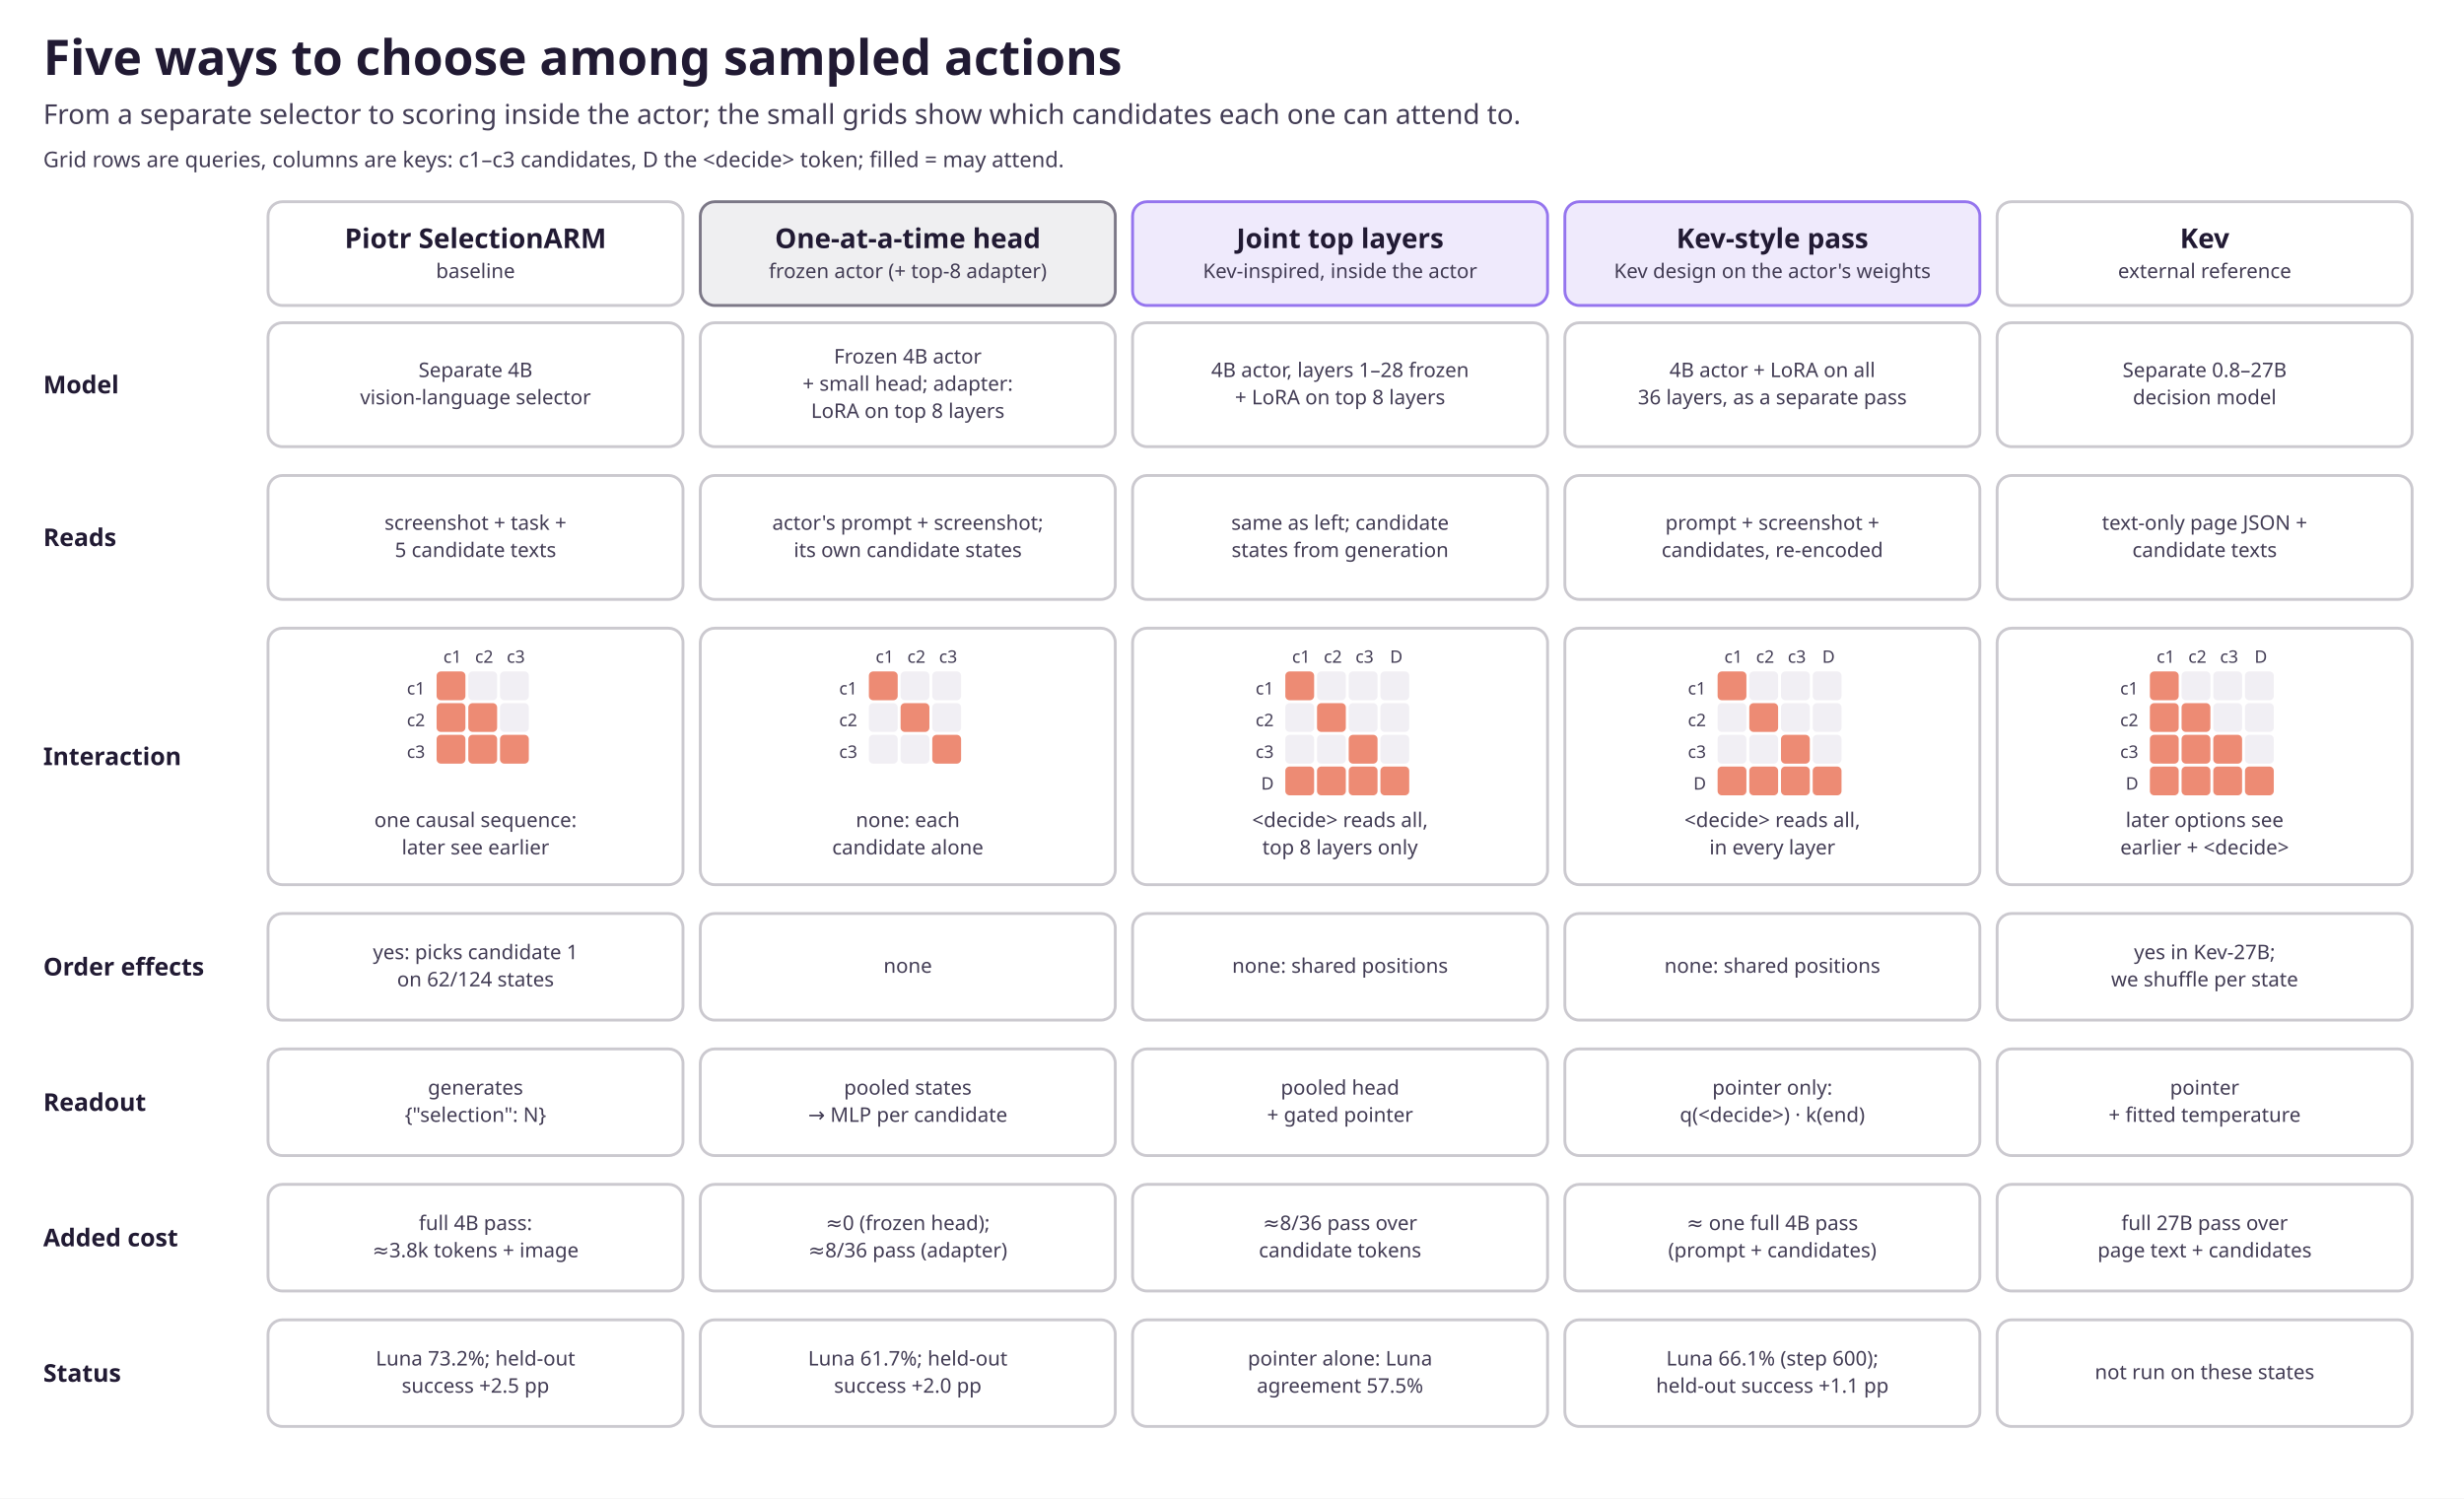
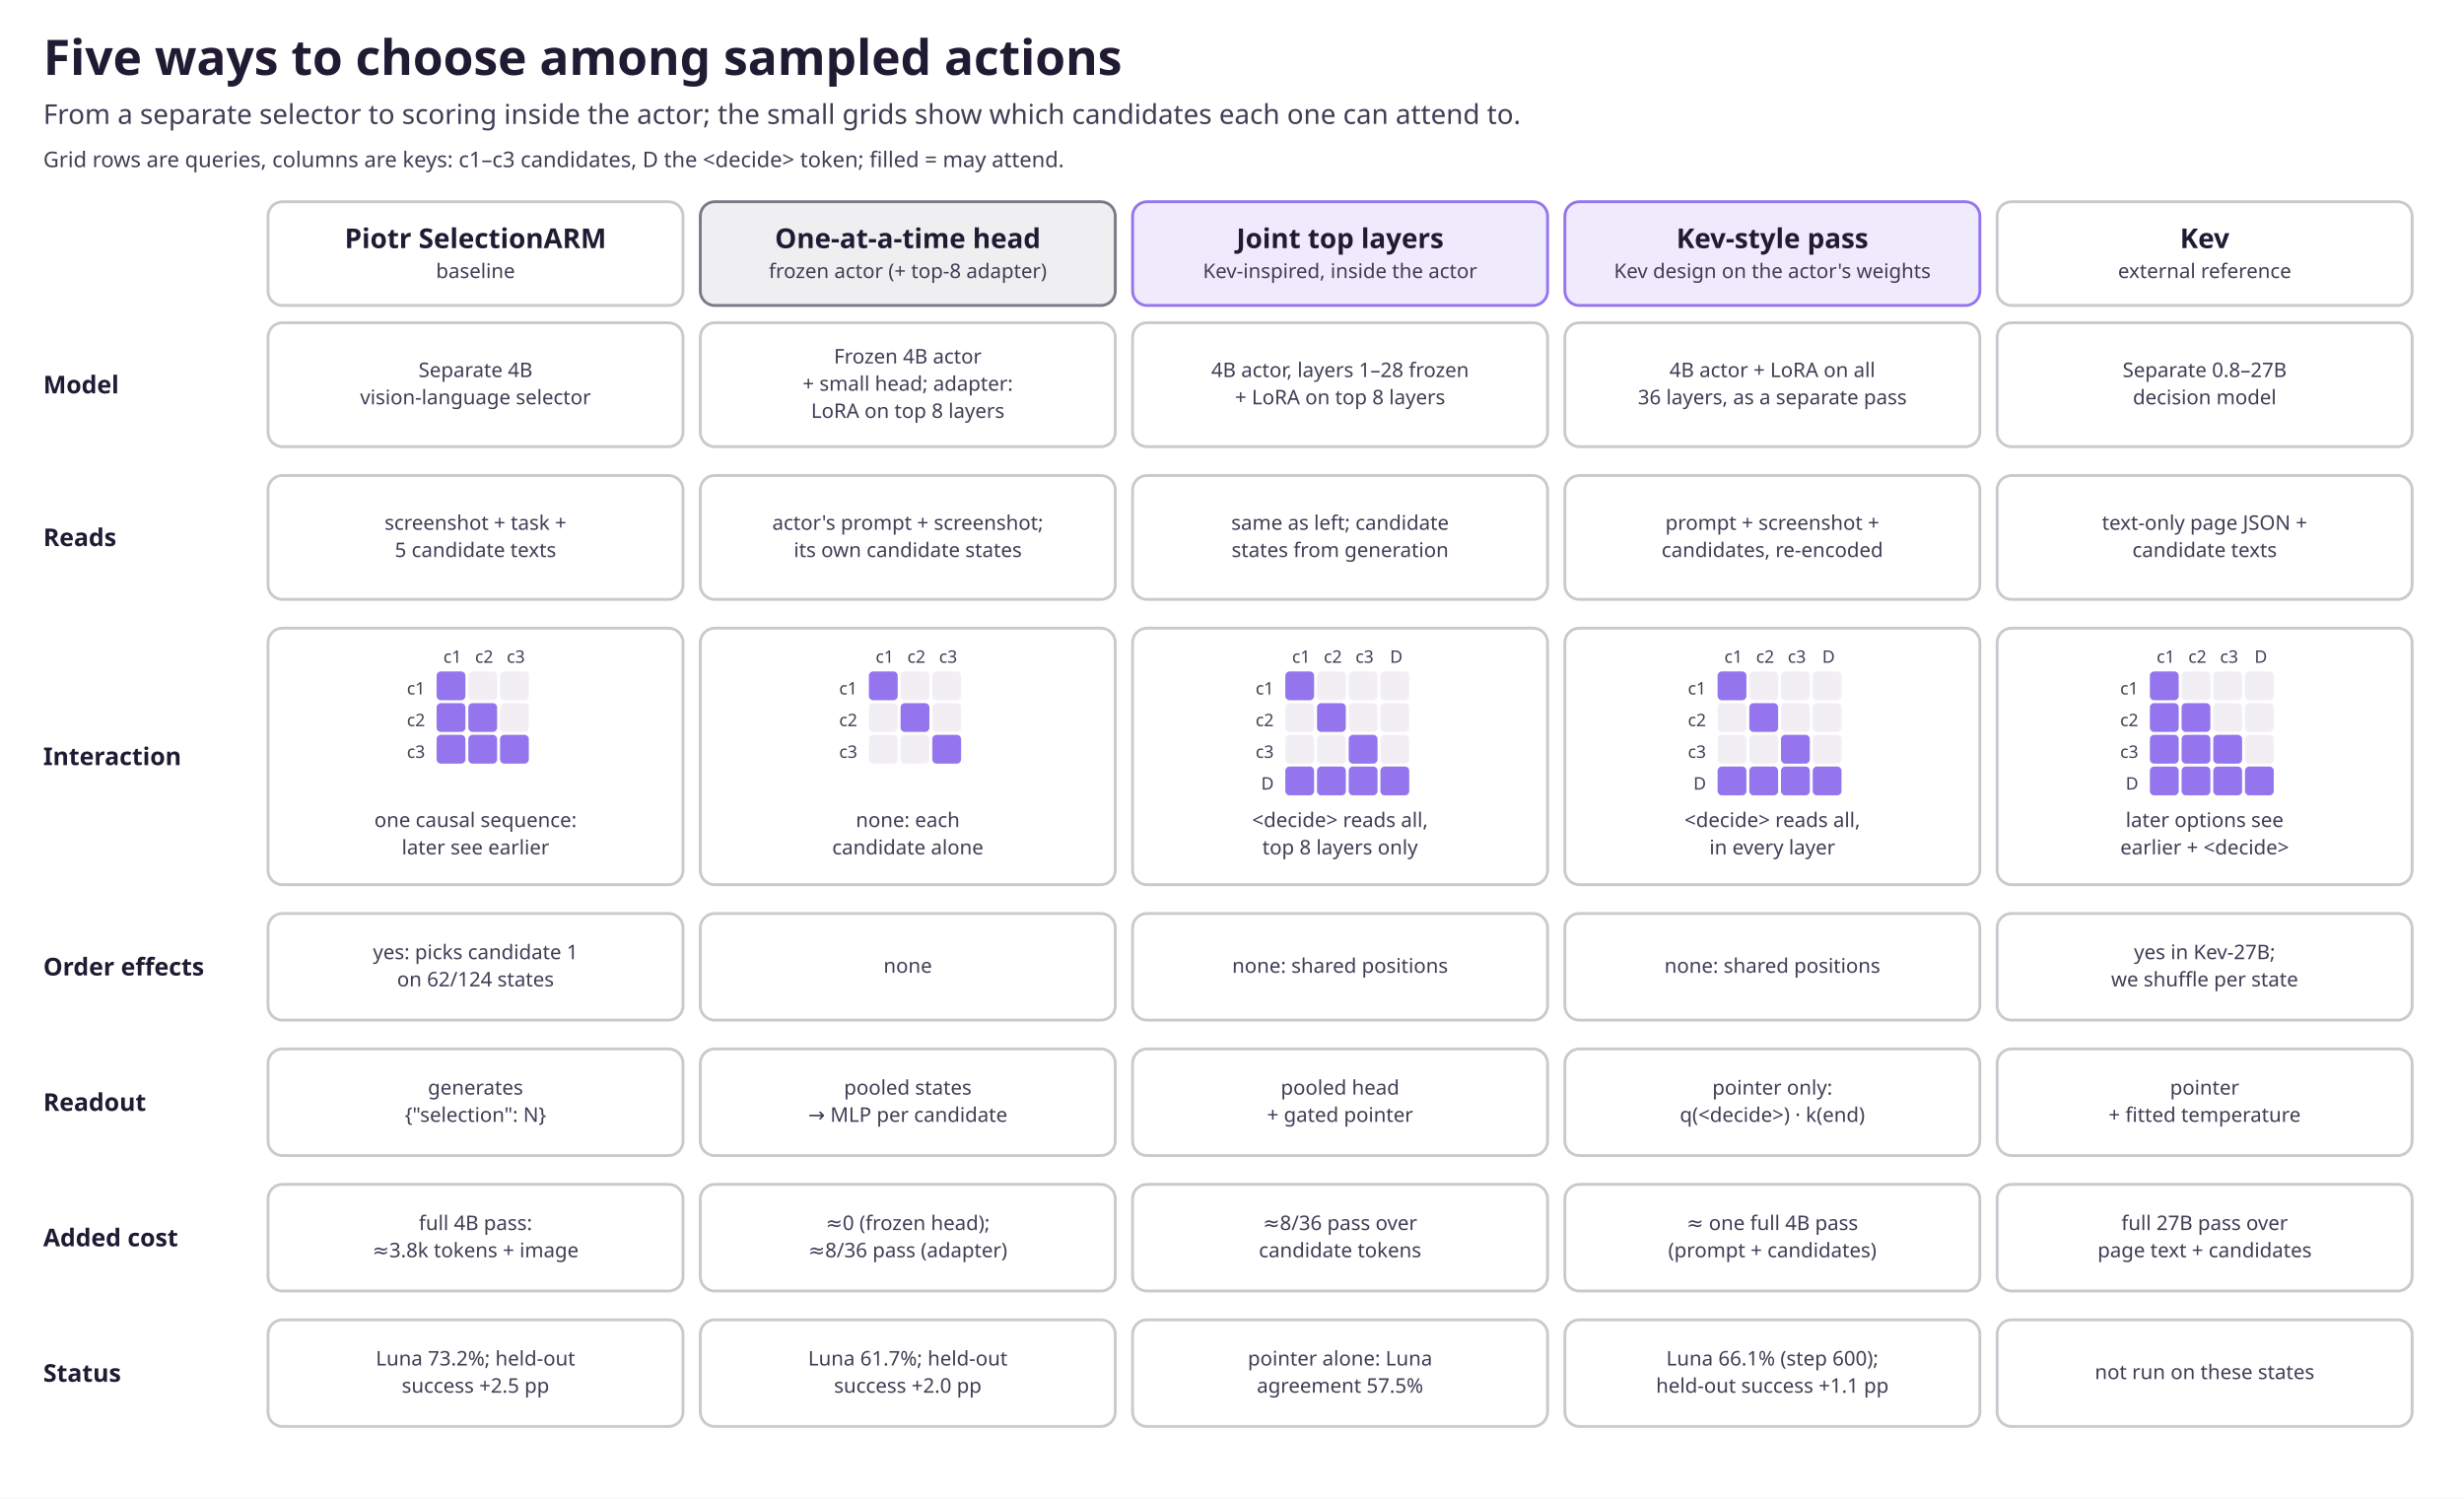
<svg xmlns="http://www.w3.org/2000/svg" width="1710" height="1040" viewBox="0 0 1710 1040" role="img" aria-labelledby="title desc">
  <style>text{font-family:Albert Sans,sans-serif}</style>
  <defs>
    <marker id="arrow" markerWidth="8" markerHeight="8" refX="6" refY="4" orient="auto">
      <path d="M0,0 L8,4 L0,8" fill="#7C7887" />
    </marker>
  </defs>
  <rect x="0" y="0" width="1710" height="1040" fill="#fff" />
  <text x="30" y="52" font-size="34" fill="#211A33" font-weight="700" text-anchor="start">Five ways to choose among sampled actions</text>
  <text x="30" y="86" font-size="19" fill="#423C54" font-weight="400" text-anchor="start">From a separate selector to scoring inside the actor; the small grids show which candidates each one can attend to.</text>
  <text x="30" y="116" font-size="15" fill="#423C54" font-weight="400" text-anchor="start">Grid rows are queries, columns are keys: c1–c3 candidates, D the &lt;decide&gt; token; filled = may attend.</text>
  <rect x="186" y="140" width="288" height="72" rx="10" fill="white" stroke="#CBC9CF" stroke-width="2" />
  <text x="330.0" y="172.193" font-size="19" fill="#211A33" font-weight="700" text-anchor="middle" data-box="186,140,288,72">Piotr SelectionARM</text>
  <text x="330.0" y="192.983" font-size="14" fill="#423C54" font-weight="400" text-anchor="middle" data-box="186,140,288,72">baseline</text>
  <rect x="486" y="140" width="288" height="72" rx="10" fill="#EFEFF1" stroke="#7C7887" stroke-width="2" />
  <text x="630.0" y="172.193" font-size="19" fill="#211A33" font-weight="700" text-anchor="middle" data-box="486,140,288,72">One-at-a-time head</text>
  <text x="630.0" y="192.983" font-size="14" fill="#423C54" font-weight="400" text-anchor="middle" data-box="486,140,288,72">frozen actor (+ top-8 adapter)</text>
  <rect x="786" y="140" width="288" height="72" rx="10" fill="#EFEAFC" stroke="#9575EE" stroke-width="2" />
  <text x="930.0" y="172.193" font-size="19" fill="#211A33" font-weight="700" text-anchor="middle" data-box="786,140,288,72">Joint top layers</text>
  <text x="930.0" y="192.983" font-size="14" fill="#423C54" font-weight="400" text-anchor="middle" data-box="786,140,288,72">Kev-inspired, inside the actor</text>
  <rect x="1086" y="140" width="288" height="72" rx="10" fill="#EFEAFC" stroke="#9575EE" stroke-width="2" />
  <text x="1230.0" y="172.193" font-size="19" fill="#211A33" font-weight="700" text-anchor="middle" data-box="1086,140,288,72">Kev-style pass</text>
  <text x="1230.0" y="192.983" font-size="14" fill="#423C54" font-weight="400" text-anchor="middle" data-box="1086,140,288,72">Kev design on the actor's weights</text>
  <rect x="1386" y="140" width="288" height="72" rx="10" fill="white" stroke="#CBC9CF" stroke-width="2" />
  <text x="1530.0" y="172.193" font-size="19" fill="#211A33" font-weight="700" text-anchor="middle" data-box="1386,140,288,72">Kev</text>
  <text x="1530.0" y="192.983" font-size="14" fill="#423C54" font-weight="400" text-anchor="middle" data-box="1386,140,288,72">external reference</text>
  <text x="30" y="273.0" font-size="17" fill="#211A33" font-weight="700" text-anchor="start">Model</text>
  <rect x="186" y="224" width="288" height="86" rx="10" fill="white" stroke="#CBC9CF" stroke-width="2" />
  <text x="330.0" y="261.708" font-size="14" fill="#423C54" font-weight="400" text-anchor="middle" data-box="186,224,288,86">Separate 4B</text>
  <text x="330.0" y="280.608" font-size="14" fill="#423C54" font-weight="400" text-anchor="middle" data-box="186,224,288,86">vision-language selector</text>
  <rect x="486" y="224" width="288" height="86" rx="10" fill="white" stroke="#CBC9CF" stroke-width="2" />
  <text x="630.0" y="252.258" font-size="14" fill="#423C54" font-weight="400" text-anchor="middle" data-box="486,224,288,86">Frozen 4B actor</text>
  <text x="630.0" y="271.158" font-size="14" fill="#423C54" font-weight="400" text-anchor="middle" data-box="486,224,288,86">+ small head; adapter:</text>
  <text x="630.0" y="290.058" font-size="14" fill="#423C54" font-weight="400" text-anchor="middle" data-box="486,224,288,86">LoRA on top 8 layers</text>
  <rect x="786" y="224" width="288" height="86" rx="10" fill="white" stroke="#CBC9CF" stroke-width="2" />
  <text x="930.0" y="261.708" font-size="14" fill="#423C54" font-weight="400" text-anchor="middle" data-box="786,224,288,86">4B actor, layers 1–28 frozen</text>
  <text x="930.0" y="280.608" font-size="14" fill="#423C54" font-weight="400" text-anchor="middle" data-box="786,224,288,86">+ LoRA on top 8 layers</text>
  <rect x="1086" y="224" width="288" height="86" rx="10" fill="white" stroke="#CBC9CF" stroke-width="2" />
  <text x="1230.0" y="261.708" font-size="14" fill="#423C54" font-weight="400" text-anchor="middle" data-box="1086,224,288,86">4B actor + LoRA on all</text>
  <text x="1230.0" y="280.608" font-size="14" fill="#423C54" font-weight="400" text-anchor="middle" data-box="1086,224,288,86">36 layers, as a separate pass</text>
  <rect x="1386" y="224" width="288" height="86" rx="10" fill="white" stroke="#CBC9CF" stroke-width="2" />
  <text x="1530.0" y="261.708" font-size="14" fill="#423C54" font-weight="400" text-anchor="middle" data-box="1386,224,288,86">Separate 0.8–27B</text>
  <text x="1530.0" y="280.608" font-size="14" fill="#423C54" font-weight="400" text-anchor="middle" data-box="1386,224,288,86">decision model</text>
  <text x="30" y="379.0" font-size="17" fill="#211A33" font-weight="700" text-anchor="start">Reads</text>
  <rect x="186" y="330" width="288" height="86" rx="10" fill="white" stroke="#CBC9CF" stroke-width="2" />
  <text x="330.0" y="367.708" font-size="14" fill="#423C54" font-weight="400" text-anchor="middle" data-box="186,330,288,86">screenshot + task +</text>
  <text x="330.0" y="386.608" font-size="14" fill="#423C54" font-weight="400" text-anchor="middle" data-box="186,330,288,86">5 candidate texts</text>
  <rect x="486" y="330" width="288" height="86" rx="10" fill="white" stroke="#CBC9CF" stroke-width="2" />
  <text x="630.0" y="367.708" font-size="14" fill="#423C54" font-weight="400" text-anchor="middle" data-box="486,330,288,86">actor's prompt + screenshot;</text>
  <text x="630.0" y="386.608" font-size="14" fill="#423C54" font-weight="400" text-anchor="middle" data-box="486,330,288,86">its own candidate states</text>
  <rect x="786" y="330" width="288" height="86" rx="10" fill="white" stroke="#CBC9CF" stroke-width="2" />
  <text x="930.0" y="367.708" font-size="14" fill="#423C54" font-weight="400" text-anchor="middle" data-box="786,330,288,86">same as left; candidate</text>
  <text x="930.0" y="386.608" font-size="14" fill="#423C54" font-weight="400" text-anchor="middle" data-box="786,330,288,86">states from generation</text>
  <rect x="1086" y="330" width="288" height="86" rx="10" fill="white" stroke="#CBC9CF" stroke-width="2" />
  <text x="1230.0" y="367.708" font-size="14" fill="#423C54" font-weight="400" text-anchor="middle" data-box="1086,330,288,86">prompt + screenshot +</text>
  <text x="1230.0" y="386.608" font-size="14" fill="#423C54" font-weight="400" text-anchor="middle" data-box="1086,330,288,86">candidates, re-encoded</text>
  <rect x="1386" y="330" width="288" height="86" rx="10" fill="white" stroke="#CBC9CF" stroke-width="2" />
  <text x="1530.0" y="367.708" font-size="14" fill="#423C54" font-weight="400" text-anchor="middle" data-box="1386,330,288,86">text-only page JSON +</text>
  <text x="1530.0" y="386.608" font-size="14" fill="#423C54" font-weight="400" text-anchor="middle" data-box="1386,330,288,86">candidate texts</text>
  <text x="30" y="531.0" font-size="17" fill="#211A33" font-weight="700" text-anchor="start">Interaction</text>
  <rect x="186" y="436" width="288" height="178" rx="10" fill="#ffffff" stroke="#CBC9CF" stroke-width="2" />
  <text x="295.0" y="482" font-size="12" fill="#423C54" font-weight="400" text-anchor="end">c1</text>
  <text x="314.0" y="460" font-size="12" fill="#423C54" font-weight="400" text-anchor="middle">c1</text>
-   <rect x="303.0" y="466" width="20" height="20" rx="3" fill="#ED8B74" stroke="none" />
+   <rect x="303.0" y="466" width="20" height="20" rx="3" fill="#9575EE" stroke="none" />
  <rect x="325.0" y="466" width="20" height="20" rx="3" fill="#F1EFF4" stroke="none" />
  <rect x="347.0" y="466" width="20" height="20" rx="3" fill="#F1EFF4" stroke="none" />
  <text x="295.0" y="504" font-size="12" fill="#423C54" font-weight="400" text-anchor="end">c2</text>
  <text x="336.0" y="460" font-size="12" fill="#423C54" font-weight="400" text-anchor="middle">c2</text>
-   <rect x="303.0" y="488" width="20" height="20" rx="3" fill="#ED8B74" stroke="none" />
-   <rect x="325.0" y="488" width="20" height="20" rx="3" fill="#ED8B74" stroke="none" />
+   <rect x="303.0" y="488" width="20" height="20" rx="3" fill="#9575EE" stroke="none" />
+   <rect x="325.0" y="488" width="20" height="20" rx="3" fill="#9575EE" stroke="none" />
  <rect x="347.0" y="488" width="20" height="20" rx="3" fill="#F1EFF4" stroke="none" />
  <text x="295.0" y="526" font-size="12" fill="#423C54" font-weight="400" text-anchor="end">c3</text>
  <text x="358.0" y="460" font-size="12" fill="#423C54" font-weight="400" text-anchor="middle">c3</text>
-   <rect x="303.0" y="510" width="20" height="20" rx="3" fill="#ED8B74" stroke="none" />
-   <rect x="325.0" y="510" width="20" height="20" rx="3" fill="#ED8B74" stroke="none" />
-   <rect x="347.0" y="510" width="20" height="20" rx="3" fill="#ED8B74" stroke="none" />
+   <rect x="303.0" y="510" width="20" height="20" rx="3" fill="#9575EE" stroke="none" />
+   <rect x="325.0" y="510" width="20" height="20" rx="3" fill="#9575EE" stroke="none" />
+   <rect x="347.0" y="510" width="20" height="20" rx="3" fill="#9575EE" stroke="none" />
  <text x="330.0" y="574" font-size="14" fill="#423C54" font-weight="400" text-anchor="middle" data-box="186,436,288,178">one causal sequence:</text>
  <text x="330.0" y="593" font-size="14" fill="#423C54" font-weight="400" text-anchor="middle" data-box="186,436,288,178">later see earlier</text>
  <rect x="486" y="436" width="288" height="178" rx="10" fill="#ffffff" stroke="#CBC9CF" stroke-width="2" />
  <text x="595.0" y="482" font-size="12" fill="#423C54" font-weight="400" text-anchor="end">c1</text>
  <text x="614.0" y="460" font-size="12" fill="#423C54" font-weight="400" text-anchor="middle">c1</text>
-   <rect x="603.0" y="466" width="20" height="20" rx="3" fill="#ED8B74" stroke="none" />
+   <rect x="603.0" y="466" width="20" height="20" rx="3" fill="#9575EE" stroke="none" />
  <rect x="625.0" y="466" width="20" height="20" rx="3" fill="#F1EFF4" stroke="none" />
  <rect x="647.0" y="466" width="20" height="20" rx="3" fill="#F1EFF4" stroke="none" />
  <text x="595.0" y="504" font-size="12" fill="#423C54" font-weight="400" text-anchor="end">c2</text>
  <text x="636.0" y="460" font-size="12" fill="#423C54" font-weight="400" text-anchor="middle">c2</text>
  <rect x="603.0" y="488" width="20" height="20" rx="3" fill="#F1EFF4" stroke="none" />
-   <rect x="625.0" y="488" width="20" height="20" rx="3" fill="#ED8B74" stroke="none" />
+   <rect x="625.0" y="488" width="20" height="20" rx="3" fill="#9575EE" stroke="none" />
  <rect x="647.0" y="488" width="20" height="20" rx="3" fill="#F1EFF4" stroke="none" />
  <text x="595.0" y="526" font-size="12" fill="#423C54" font-weight="400" text-anchor="end">c3</text>
  <text x="658.0" y="460" font-size="12" fill="#423C54" font-weight="400" text-anchor="middle">c3</text>
  <rect x="603.0" y="510" width="20" height="20" rx="3" fill="#F1EFF4" stroke="none" />
  <rect x="625.0" y="510" width="20" height="20" rx="3" fill="#F1EFF4" stroke="none" />
-   <rect x="647.0" y="510" width="20" height="20" rx="3" fill="#ED8B74" stroke="none" />
+   <rect x="647.0" y="510" width="20" height="20" rx="3" fill="#9575EE" stroke="none" />
  <text x="630.0" y="574" font-size="14" fill="#423C54" font-weight="400" text-anchor="middle" data-box="486,436,288,178">none: each</text>
  <text x="630.0" y="593" font-size="14" fill="#423C54" font-weight="400" text-anchor="middle" data-box="486,436,288,178">candidate alone</text>
  <rect x="786" y="436" width="288" height="178" rx="10" fill="#ffffff" stroke="#CBC9CF" stroke-width="2" />
  <text x="884.0" y="482" font-size="12" fill="#423C54" font-weight="400" text-anchor="end">c1</text>
  <text x="903.0" y="460" font-size="12" fill="#423C54" font-weight="400" text-anchor="middle">c1</text>
-   <rect x="892.0" y="466" width="20" height="20" rx="3" fill="#ED8B74" stroke="none" />
+   <rect x="892.0" y="466" width="20" height="20" rx="3" fill="#9575EE" stroke="none" />
  <rect x="914.0" y="466" width="20" height="20" rx="3" fill="#F1EFF4" stroke="none" />
  <rect x="936.0" y="466" width="20" height="20" rx="3" fill="#F1EFF4" stroke="none" />
  <rect x="958.0" y="466" width="20" height="20" rx="3" fill="#F1EFF4" stroke="none" />
  <text x="884.0" y="504" font-size="12" fill="#423C54" font-weight="400" text-anchor="end">c2</text>
  <text x="925.0" y="460" font-size="12" fill="#423C54" font-weight="400" text-anchor="middle">c2</text>
  <rect x="892.0" y="488" width="20" height="20" rx="3" fill="#F1EFF4" stroke="none" />
-   <rect x="914.0" y="488" width="20" height="20" rx="3" fill="#ED8B74" stroke="none" />
+   <rect x="914.0" y="488" width="20" height="20" rx="3" fill="#9575EE" stroke="none" />
  <rect x="936.0" y="488" width="20" height="20" rx="3" fill="#F1EFF4" stroke="none" />
  <rect x="958.0" y="488" width="20" height="20" rx="3" fill="#F1EFF4" stroke="none" />
  <text x="884.0" y="526" font-size="12" fill="#423C54" font-weight="400" text-anchor="end">c3</text>
  <text x="947.0" y="460" font-size="12" fill="#423C54" font-weight="400" text-anchor="middle">c3</text>
  <rect x="892.0" y="510" width="20" height="20" rx="3" fill="#F1EFF4" stroke="none" />
  <rect x="914.0" y="510" width="20" height="20" rx="3" fill="#F1EFF4" stroke="none" />
-   <rect x="936.0" y="510" width="20" height="20" rx="3" fill="#ED8B74" stroke="none" />
+   <rect x="936.0" y="510" width="20" height="20" rx="3" fill="#9575EE" stroke="none" />
  <rect x="958.0" y="510" width="20" height="20" rx="3" fill="#F1EFF4" stroke="none" />
  <text x="884.0" y="548" font-size="12" fill="#423C54" font-weight="400" text-anchor="end">D</text>
  <text x="969.0" y="460" font-size="12" fill="#423C54" font-weight="400" text-anchor="middle">D</text>
-   <rect x="892.0" y="532" width="20" height="20" rx="3" fill="#ED8B74" stroke="none" />
-   <rect x="914.0" y="532" width="20" height="20" rx="3" fill="#ED8B74" stroke="none" />
-   <rect x="936.0" y="532" width="20" height="20" rx="3" fill="#ED8B74" stroke="none" />
-   <rect x="958.0" y="532" width="20" height="20" rx="3" fill="#ED8B74" stroke="none" />
+   <rect x="892.0" y="532" width="20" height="20" rx="3" fill="#9575EE" stroke="none" />
+   <rect x="914.0" y="532" width="20" height="20" rx="3" fill="#9575EE" stroke="none" />
+   <rect x="936.0" y="532" width="20" height="20" rx="3" fill="#9575EE" stroke="none" />
+   <rect x="958.0" y="532" width="20" height="20" rx="3" fill="#9575EE" stroke="none" />
  <text x="930.0" y="574" font-size="14" fill="#423C54" font-weight="400" text-anchor="middle" data-box="786,436,288,178">&lt;decide&gt; reads all,</text>
  <text x="930.0" y="593" font-size="14" fill="#423C54" font-weight="400" text-anchor="middle" data-box="786,436,288,178">top 8 layers only</text>
  <rect x="1086" y="436" width="288" height="178" rx="10" fill="#ffffff" stroke="#CBC9CF" stroke-width="2" />
  <text x="1184.0" y="482" font-size="12" fill="#423C54" font-weight="400" text-anchor="end">c1</text>
  <text x="1203.0" y="460" font-size="12" fill="#423C54" font-weight="400" text-anchor="middle">c1</text>
-   <rect x="1192.0" y="466" width="20" height="20" rx="3" fill="#ED8B74" stroke="none" />
+   <rect x="1192.0" y="466" width="20" height="20" rx="3" fill="#9575EE" stroke="none" />
  <rect x="1214.0" y="466" width="20" height="20" rx="3" fill="#F1EFF4" stroke="none" />
  <rect x="1236.0" y="466" width="20" height="20" rx="3" fill="#F1EFF4" stroke="none" />
  <rect x="1258.0" y="466" width="20" height="20" rx="3" fill="#F1EFF4" stroke="none" />
  <text x="1184.0" y="504" font-size="12" fill="#423C54" font-weight="400" text-anchor="end">c2</text>
  <text x="1225.0" y="460" font-size="12" fill="#423C54" font-weight="400" text-anchor="middle">c2</text>
  <rect x="1192.0" y="488" width="20" height="20" rx="3" fill="#F1EFF4" stroke="none" />
-   <rect x="1214.0" y="488" width="20" height="20" rx="3" fill="#ED8B74" stroke="none" />
+   <rect x="1214.0" y="488" width="20" height="20" rx="3" fill="#9575EE" stroke="none" />
  <rect x="1236.0" y="488" width="20" height="20" rx="3" fill="#F1EFF4" stroke="none" />
  <rect x="1258.0" y="488" width="20" height="20" rx="3" fill="#F1EFF4" stroke="none" />
  <text x="1184.0" y="526" font-size="12" fill="#423C54" font-weight="400" text-anchor="end">c3</text>
  <text x="1247.0" y="460" font-size="12" fill="#423C54" font-weight="400" text-anchor="middle">c3</text>
  <rect x="1192.0" y="510" width="20" height="20" rx="3" fill="#F1EFF4" stroke="none" />
  <rect x="1214.0" y="510" width="20" height="20" rx="3" fill="#F1EFF4" stroke="none" />
-   <rect x="1236.0" y="510" width="20" height="20" rx="3" fill="#ED8B74" stroke="none" />
+   <rect x="1236.0" y="510" width="20" height="20" rx="3" fill="#9575EE" stroke="none" />
  <rect x="1258.0" y="510" width="20" height="20" rx="3" fill="#F1EFF4" stroke="none" />
  <text x="1184.0" y="548" font-size="12" fill="#423C54" font-weight="400" text-anchor="end">D</text>
  <text x="1269.0" y="460" font-size="12" fill="#423C54" font-weight="400" text-anchor="middle">D</text>
-   <rect x="1192.0" y="532" width="20" height="20" rx="3" fill="#ED8B74" stroke="none" />
-   <rect x="1214.0" y="532" width="20" height="20" rx="3" fill="#ED8B74" stroke="none" />
-   <rect x="1236.0" y="532" width="20" height="20" rx="3" fill="#ED8B74" stroke="none" />
-   <rect x="1258.0" y="532" width="20" height="20" rx="3" fill="#ED8B74" stroke="none" />
+   <rect x="1192.0" y="532" width="20" height="20" rx="3" fill="#9575EE" stroke="none" />
+   <rect x="1214.0" y="532" width="20" height="20" rx="3" fill="#9575EE" stroke="none" />
+   <rect x="1236.0" y="532" width="20" height="20" rx="3" fill="#9575EE" stroke="none" />
+   <rect x="1258.0" y="532" width="20" height="20" rx="3" fill="#9575EE" stroke="none" />
  <text x="1230.0" y="574" font-size="14" fill="#423C54" font-weight="400" text-anchor="middle" data-box="1086,436,288,178">&lt;decide&gt; reads all,</text>
  <text x="1230.0" y="593" font-size="14" fill="#423C54" font-weight="400" text-anchor="middle" data-box="1086,436,288,178">in every layer</text>
  <rect x="1386" y="436" width="288" height="178" rx="10" fill="#ffffff" stroke="#CBC9CF" stroke-width="2" />
  <text x="1484.0" y="482" font-size="12" fill="#423C54" font-weight="400" text-anchor="end">c1</text>
  <text x="1503.0" y="460" font-size="12" fill="#423C54" font-weight="400" text-anchor="middle">c1</text>
-   <rect x="1492.0" y="466" width="20" height="20" rx="3" fill="#ED8B74" stroke="none" />
+   <rect x="1492.0" y="466" width="20" height="20" rx="3" fill="#9575EE" stroke="none" />
  <rect x="1514.0" y="466" width="20" height="20" rx="3" fill="#F1EFF4" stroke="none" />
  <rect x="1536.0" y="466" width="20" height="20" rx="3" fill="#F1EFF4" stroke="none" />
  <rect x="1558.0" y="466" width="20" height="20" rx="3" fill="#F1EFF4" stroke="none" />
  <text x="1484.0" y="504" font-size="12" fill="#423C54" font-weight="400" text-anchor="end">c2</text>
  <text x="1525.0" y="460" font-size="12" fill="#423C54" font-weight="400" text-anchor="middle">c2</text>
-   <rect x="1492.0" y="488" width="20" height="20" rx="3" fill="#ED8B74" stroke="none" />
-   <rect x="1514.0" y="488" width="20" height="20" rx="3" fill="#ED8B74" stroke="none" />
+   <rect x="1492.0" y="488" width="20" height="20" rx="3" fill="#9575EE" stroke="none" />
+   <rect x="1514.0" y="488" width="20" height="20" rx="3" fill="#9575EE" stroke="none" />
  <rect x="1536.0" y="488" width="20" height="20" rx="3" fill="#F1EFF4" stroke="none" />
  <rect x="1558.0" y="488" width="20" height="20" rx="3" fill="#F1EFF4" stroke="none" />
  <text x="1484.0" y="526" font-size="12" fill="#423C54" font-weight="400" text-anchor="end">c3</text>
  <text x="1547.0" y="460" font-size="12" fill="#423C54" font-weight="400" text-anchor="middle">c3</text>
-   <rect x="1492.0" y="510" width="20" height="20" rx="3" fill="#ED8B74" stroke="none" />
-   <rect x="1514.0" y="510" width="20" height="20" rx="3" fill="#ED8B74" stroke="none" />
-   <rect x="1536.0" y="510" width="20" height="20" rx="3" fill="#ED8B74" stroke="none" />
+   <rect x="1492.0" y="510" width="20" height="20" rx="3" fill="#9575EE" stroke="none" />
+   <rect x="1514.0" y="510" width="20" height="20" rx="3" fill="#9575EE" stroke="none" />
+   <rect x="1536.0" y="510" width="20" height="20" rx="3" fill="#9575EE" stroke="none" />
  <rect x="1558.0" y="510" width="20" height="20" rx="3" fill="#F1EFF4" stroke="none" />
  <text x="1484.0" y="548" font-size="12" fill="#423C54" font-weight="400" text-anchor="end">D</text>
  <text x="1569.0" y="460" font-size="12" fill="#423C54" font-weight="400" text-anchor="middle">D</text>
-   <rect x="1492.0" y="532" width="20" height="20" rx="3" fill="#ED8B74" stroke="none" />
-   <rect x="1514.0" y="532" width="20" height="20" rx="3" fill="#ED8B74" stroke="none" />
-   <rect x="1536.0" y="532" width="20" height="20" rx="3" fill="#ED8B74" stroke="none" />
-   <rect x="1558.0" y="532" width="20" height="20" rx="3" fill="#ED8B74" stroke="none" />
+   <rect x="1492.0" y="532" width="20" height="20" rx="3" fill="#9575EE" stroke="none" />
+   <rect x="1514.0" y="532" width="20" height="20" rx="3" fill="#9575EE" stroke="none" />
+   <rect x="1536.0" y="532" width="20" height="20" rx="3" fill="#9575EE" stroke="none" />
+   <rect x="1558.0" y="532" width="20" height="20" rx="3" fill="#9575EE" stroke="none" />
  <text x="1530.0" y="574" font-size="14" fill="#423C54" font-weight="400" text-anchor="middle" data-box="1386,436,288,178">later options see</text>
  <text x="1530.0" y="593" font-size="14" fill="#423C54" font-weight="400" text-anchor="middle" data-box="1386,436,288,178">earlier + &lt;decide&gt;</text>
  <text x="30" y="677.0" font-size="17" fill="#211A33" font-weight="700" text-anchor="start">Order effects</text>
  <rect x="186" y="634" width="288" height="74" rx="10" fill="white" stroke="#CBC9CF" stroke-width="2" />
  <text x="330.0" y="665.708" font-size="14" fill="#423C54" font-weight="400" text-anchor="middle" data-box="186,634,288,74">yes: picks candidate 1</text>
  <text x="330.0" y="684.608" font-size="14" fill="#423C54" font-weight="400" text-anchor="middle" data-box="186,634,288,74">on 62/124 states</text>
  <rect x="486" y="634" width="288" height="74" rx="10" fill="white" stroke="#CBC9CF" stroke-width="2" />
  <text x="630.0" y="675.158" font-size="14" fill="#423C54" font-weight="400" text-anchor="middle" data-box="486,634,288,74">none</text>
  <rect x="786" y="634" width="288" height="74" rx="10" fill="white" stroke="#CBC9CF" stroke-width="2" />
  <text x="930.0" y="675.158" font-size="14" fill="#423C54" font-weight="400" text-anchor="middle" data-box="786,634,288,74">none: shared positions</text>
  <rect x="1086" y="634" width="288" height="74" rx="10" fill="white" stroke="#CBC9CF" stroke-width="2" />
  <text x="1230.0" y="675.158" font-size="14" fill="#423C54" font-weight="400" text-anchor="middle" data-box="1086,634,288,74">none: shared positions</text>
  <rect x="1386" y="634" width="288" height="74" rx="10" fill="white" stroke="#CBC9CF" stroke-width="2" />
  <text x="1530.0" y="665.708" font-size="14" fill="#423C54" font-weight="400" text-anchor="middle" data-box="1386,634,288,74">yes in Kev-27B;</text>
  <text x="1530.0" y="684.608" font-size="14" fill="#423C54" font-weight="400" text-anchor="middle" data-box="1386,634,288,74">we shuffle per state</text>
  <text x="30" y="771.0" font-size="17" fill="#211A33" font-weight="700" text-anchor="start">Readout</text>
  <rect x="186" y="728" width="288" height="74" rx="10" fill="white" stroke="#CBC9CF" stroke-width="2" />
  <text x="330.0" y="759.708" font-size="14" fill="#423C54" font-weight="400" text-anchor="middle" data-box="186,728,288,74">generates</text>
  <text x="330.0" y="778.608" font-size="14" fill="#423C54" font-weight="400" text-anchor="middle" data-box="186,728,288,74">{"selection": N}</text>
  <rect x="486" y="728" width="288" height="74" rx="10" fill="white" stroke="#CBC9CF" stroke-width="2" />
  <text x="630.0" y="759.708" font-size="14" fill="#423C54" font-weight="400" text-anchor="middle" data-box="486,728,288,74">pooled states</text>
  <text x="630.0" y="778.608" font-size="14" fill="#423C54" font-weight="400" text-anchor="middle" data-box="486,728,288,74">→ MLP per candidate</text>
  <rect x="786" y="728" width="288" height="74" rx="10" fill="white" stroke="#CBC9CF" stroke-width="2" />
  <text x="930.0" y="759.708" font-size="14" fill="#423C54" font-weight="400" text-anchor="middle" data-box="786,728,288,74">pooled head</text>
  <text x="930.0" y="778.608" font-size="14" fill="#423C54" font-weight="400" text-anchor="middle" data-box="786,728,288,74">+ gated pointer</text>
  <rect x="1086" y="728" width="288" height="74" rx="10" fill="white" stroke="#CBC9CF" stroke-width="2" />
  <text x="1230.0" y="759.708" font-size="14" fill="#423C54" font-weight="400" text-anchor="middle" data-box="1086,728,288,74">pointer only:</text>
  <text x="1230.0" y="778.608" font-size="14" fill="#423C54" font-weight="400" text-anchor="middle" data-box="1086,728,288,74">q(&lt;decide&gt;) · k(end)</text>
  <rect x="1386" y="728" width="288" height="74" rx="10" fill="white" stroke="#CBC9CF" stroke-width="2" />
  <text x="1530.0" y="759.708" font-size="14" fill="#423C54" font-weight="400" text-anchor="middle" data-box="1386,728,288,74">pointer</text>
  <text x="1530.0" y="778.608" font-size="14" fill="#423C54" font-weight="400" text-anchor="middle" data-box="1386,728,288,74">+ fitted temperature</text>
  <text x="30" y="865.0" font-size="17" fill="#211A33" font-weight="700" text-anchor="start">Added cost</text>
  <rect x="186" y="822" width="288" height="74" rx="10" fill="white" stroke="#CBC9CF" stroke-width="2" />
  <text x="330.0" y="853.708" font-size="14" fill="#423C54" font-weight="400" text-anchor="middle" data-box="186,822,288,74">full 4B pass:</text>
  <text x="330.0" y="872.608" font-size="14" fill="#423C54" font-weight="400" text-anchor="middle" data-box="186,822,288,74">≈3.8k tokens + image</text>
  <rect x="486" y="822" width="288" height="74" rx="10" fill="white" stroke="#CBC9CF" stroke-width="2" />
  <text x="630.0" y="853.708" font-size="14" fill="#423C54" font-weight="400" text-anchor="middle" data-box="486,822,288,74">≈0 (frozen head);</text>
  <text x="630.0" y="872.608" font-size="14" fill="#423C54" font-weight="400" text-anchor="middle" data-box="486,822,288,74">≈8/36 pass (adapter)</text>
  <rect x="786" y="822" width="288" height="74" rx="10" fill="white" stroke="#CBC9CF" stroke-width="2" />
  <text x="930.0" y="853.708" font-size="14" fill="#423C54" font-weight="400" text-anchor="middle" data-box="786,822,288,74">≈8/36 pass over</text>
  <text x="930.0" y="872.608" font-size="14" fill="#423C54" font-weight="400" text-anchor="middle" data-box="786,822,288,74">candidate tokens</text>
  <rect x="1086" y="822" width="288" height="74" rx="10" fill="white" stroke="#CBC9CF" stroke-width="2" />
  <text x="1230.0" y="853.708" font-size="14" fill="#423C54" font-weight="400" text-anchor="middle" data-box="1086,822,288,74">≈ one full 4B pass</text>
  <text x="1230.0" y="872.608" font-size="14" fill="#423C54" font-weight="400" text-anchor="middle" data-box="1086,822,288,74">(prompt + candidates)</text>
  <rect x="1386" y="822" width="288" height="74" rx="10" fill="white" stroke="#CBC9CF" stroke-width="2" />
  <text x="1530.0" y="853.708" font-size="14" fill="#423C54" font-weight="400" text-anchor="middle" data-box="1386,822,288,74">full 27B pass over</text>
  <text x="1530.0" y="872.608" font-size="14" fill="#423C54" font-weight="400" text-anchor="middle" data-box="1386,822,288,74">page text + candidates</text>
  <text x="30" y="959.0" font-size="17" fill="#211A33" font-weight="700" text-anchor="start">Status</text>
  <rect x="186" y="916" width="288" height="74" rx="10" fill="white" stroke="#CBC9CF" stroke-width="2" />
  <text x="330.0" y="947.708" font-size="14" fill="#423C54" font-weight="400" text-anchor="middle" data-box="186,916,288,74">Luna 73.2%; held-out</text>
  <text x="330.0" y="966.608" font-size="14" fill="#423C54" font-weight="400" text-anchor="middle" data-box="186,916,288,74">success +2.5 pp</text>
  <rect x="486" y="916" width="288" height="74" rx="10" fill="white" stroke="#CBC9CF" stroke-width="2" />
  <text x="630.0" y="947.708" font-size="14" fill="#423C54" font-weight="400" text-anchor="middle" data-box="486,916,288,74">Luna 61.7%; held-out</text>
  <text x="630.0" y="966.608" font-size="14" fill="#423C54" font-weight="400" text-anchor="middle" data-box="486,916,288,74">success +2.0 pp</text>
  <rect x="786" y="916" width="288" height="74" rx="10" fill="white" stroke="#CBC9CF" stroke-width="2" />
  <text x="930.0" y="947.708" font-size="14" fill="#423C54" font-weight="400" text-anchor="middle" data-box="786,916,288,74">pointer alone: Luna</text>
  <text x="930.0" y="966.608" font-size="14" fill="#423C54" font-weight="400" text-anchor="middle" data-box="786,916,288,74">agreement 57.5%</text>
  <rect x="1086" y="916" width="288" height="74" rx="10" fill="white" stroke="#CBC9CF" stroke-width="2" />
  <text x="1230.0" y="947.708" font-size="14" fill="#423C54" font-weight="400" text-anchor="middle" data-box="1086,916,288,74">Luna 66.1% (step 600);</text>
  <text x="1230.0" y="966.608" font-size="14" fill="#423C54" font-weight="400" text-anchor="middle" data-box="1086,916,288,74">held-out success +1.1 pp</text>
  <rect x="1386" y="916" width="288" height="74" rx="10" fill="white" stroke="#CBC9CF" stroke-width="2" />
  <text x="1530.0" y="957.158" font-size="14" fill="#423C54" font-weight="400" text-anchor="middle" data-box="1386,916,288,74">not run on these states</text>
</svg>
